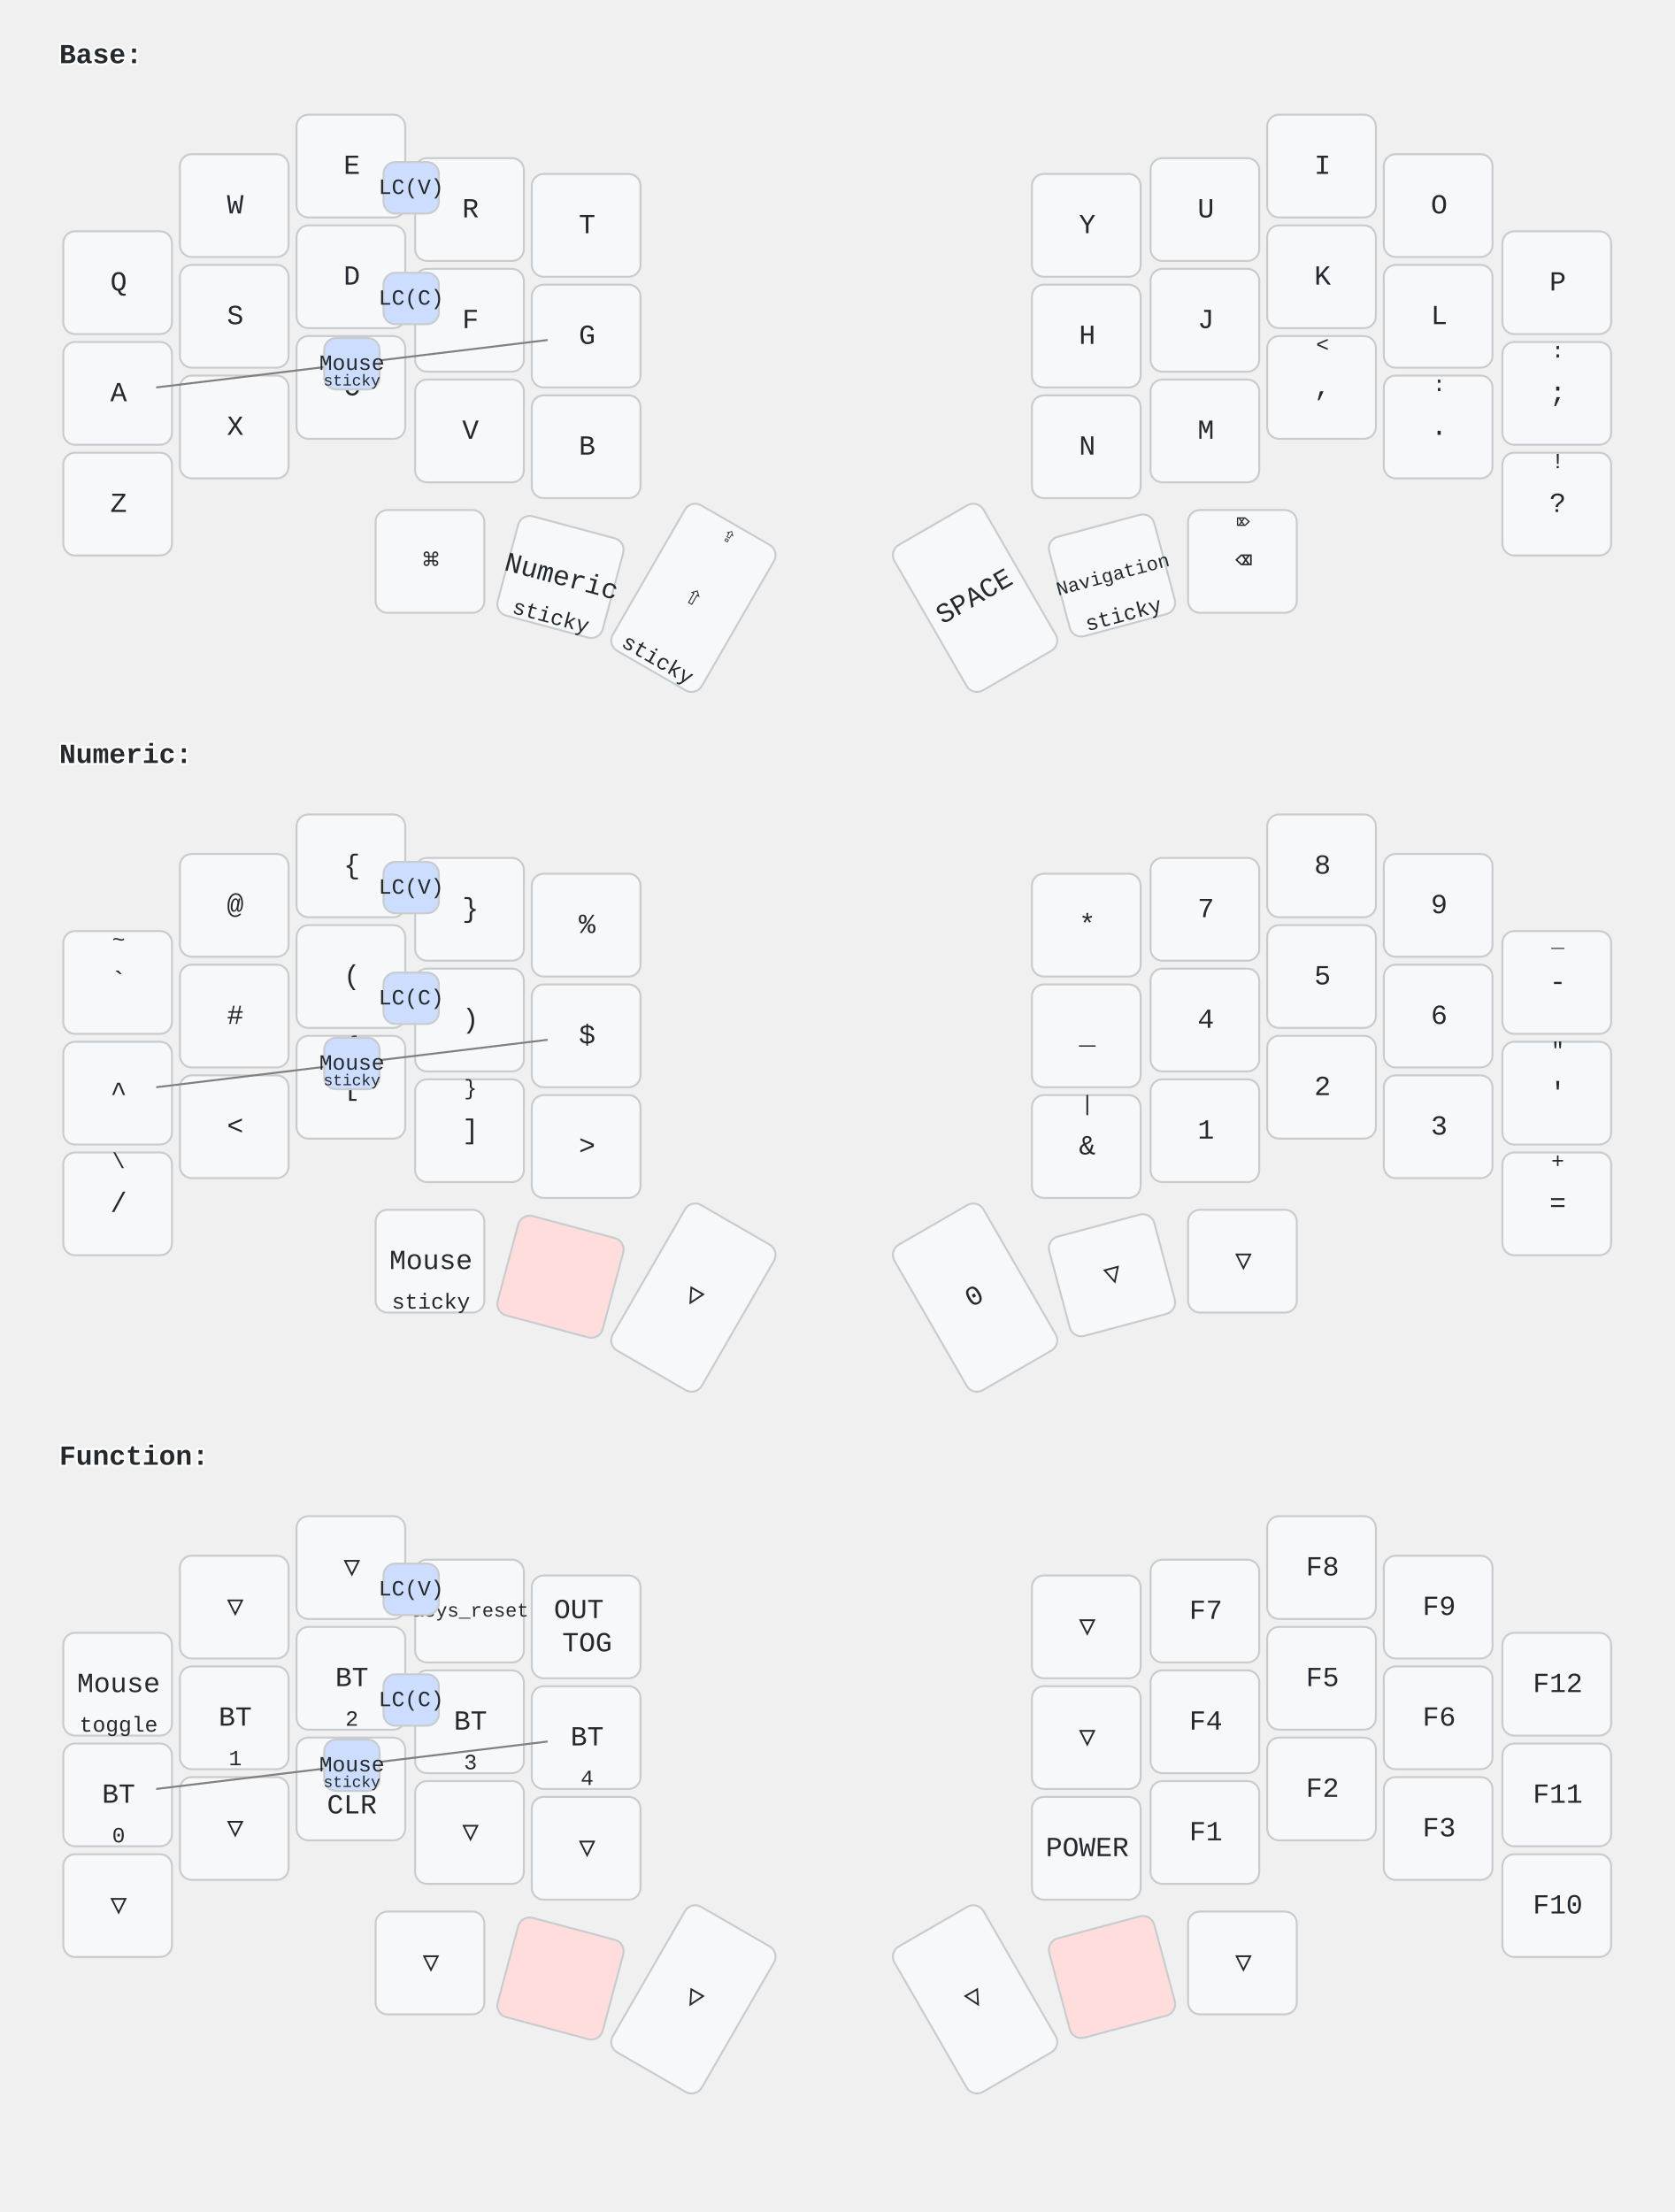
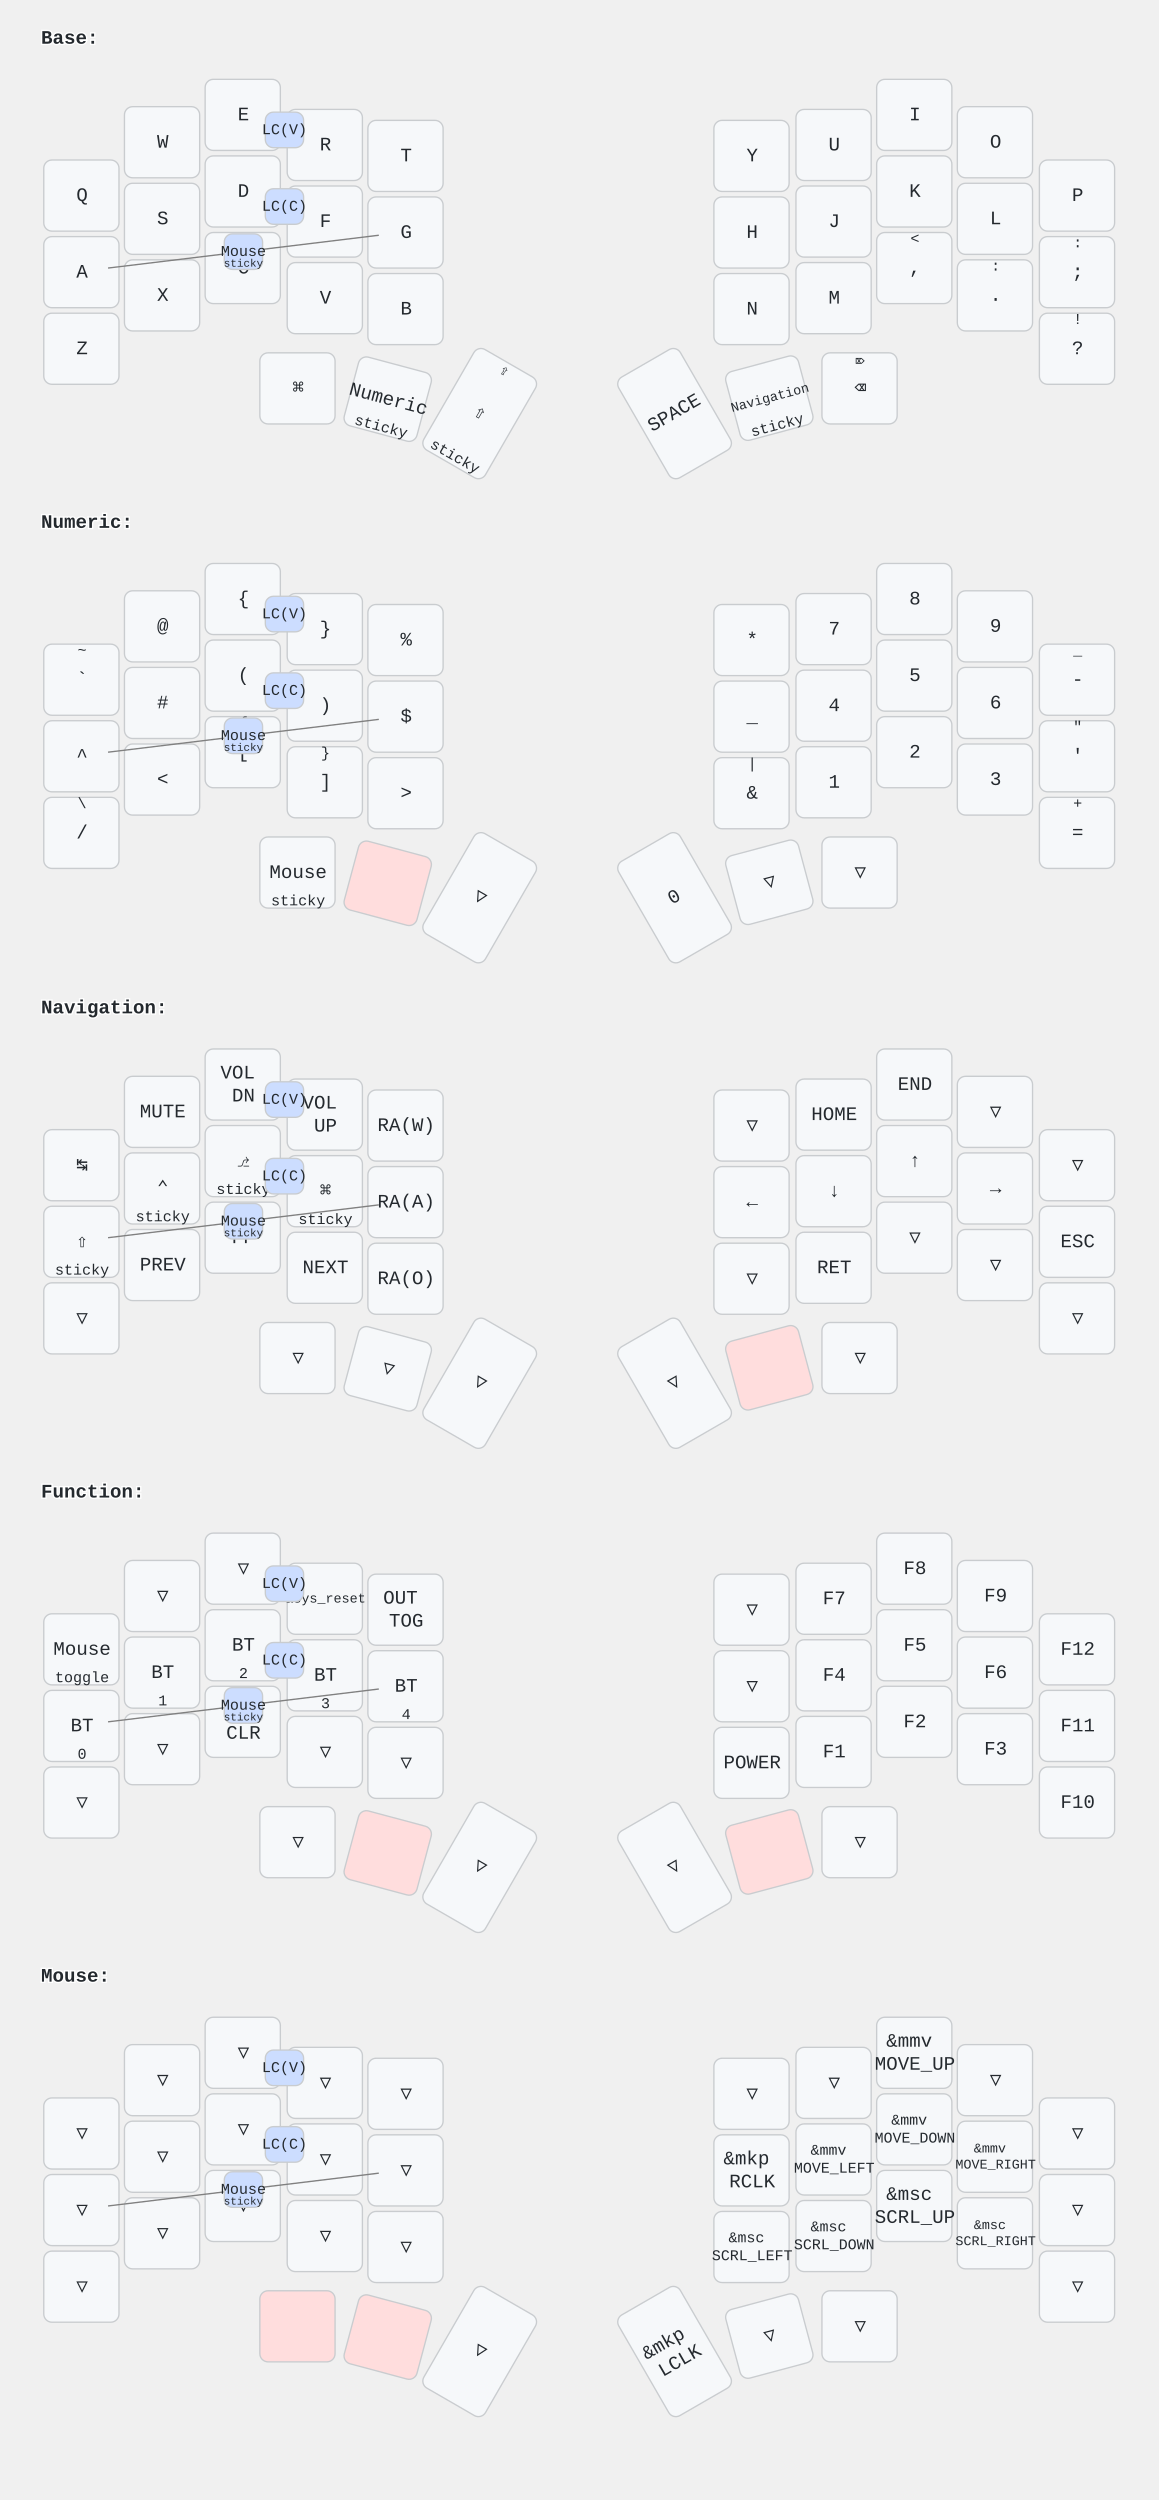
- <svg xmlns="http://www.w3.org/2000/svg" width="847" height="1119" viewBox="0 0 847 1119" class="keymap">
+ <svg xmlns="http://www.w3.org/2000/svg" width="847" height="1828" viewBox="0 0 847 1828" class="keymap">
  <style>/* font and background color specifications */
svg {
    font-family: SFMono-Regular,Consolas,Liberation Mono,Menlo,monospace;
    font-size: 14px;
    font-kerning: normal;
    text-rendering: optimizeLegibility;
    fill: #24292e;
}

/* default key styling */
rect {
    fill: #f6f8fa;
    stroke: #c9cccf;
    stroke-width: 1;
}

/* color accent for combo boxes */
rect.combo {
    fill: #cdf;
}

/* color accent for held keys */
rect.held, rect.combo.held {
    fill: #fdd;
}

/* color accent for ghost (optional) keys */
rect.ghost, rect.combo.ghost {
    fill: #ddd;
}

text {
    text-anchor: middle;
    dominant-baseline: middle;
}

/* styling for layer labels */
text.label {
    font-weight: bold;
    text-anchor: start;
    stroke: white;
    stroke-width: 2;
    paint-order: stroke;
}

/* styling for combo tap, and key hold/shifted label text */
text.combo, text.hold, text.shifted {
    font-size: 11px;
}

text.hold {
    text-anchor: middle;
    dominant-baseline: auto;
}

text.shifted {
    text-anchor: middle;
    dominant-baseline: hanging;
}

/* styling for hold/shifted label text in combo box */
text.combo.hold, text.combo.shifted {
    font-size: 8px;
}

/* styling for combo dendrons */
path {
    stroke-width: 1;
    stroke: gray;
    fill: none;
}
</style>
  <g transform="translate(30, 0)" class="layer-Base">
    <text x="0" y="28" class="label">Base:</text>
    <g transform="translate(0, 56)">
      <g transform="translate(30, 87)" class="key keypos-0">
        <rect rx="6" ry="6" x="-28" y="-26" width="55" height="52" class="key" />
        <text x="0" y="0" class="key tap">Q</text>
      </g>
      <g transform="translate(89, 48)" class="key keypos-1">
        <rect rx="6" ry="6" x="-28" y="-26" width="55" height="52" class="key" />
        <text x="0" y="0" class="key tap">W</text>
      </g>
      <g transform="translate(148, 28)" class="key keypos-2">
        <rect rx="6" ry="6" x="-28" y="-26" width="55" height="52" class="key" />
        <text x="0" y="0" class="key tap">E</text>
      </g>
      <g transform="translate(208, 50)" class="key keypos-3">
        <rect rx="6" ry="6" x="-28" y="-26" width="55" height="52" class="key" />
        <text x="0" y="0" class="key tap">R</text>
      </g>
      <g transform="translate(267, 58)" class="key keypos-4">
        <rect rx="6" ry="6" x="-28" y="-26" width="55" height="52" class="key" />
        <text x="0" y="0" class="key tap">T</text>
      </g>
      <g transform="translate(520, 58)" class="key keypos-5">
        <rect rx="6" ry="6" x="-28" y="-26" width="55" height="52" class="key" />
        <text x="0" y="0" class="key tap">Y</text>
      </g>
      <g transform="translate(580, 50)" class="key keypos-6">
        <rect rx="6" ry="6" x="-28" y="-26" width="55" height="52" class="key" />
        <text x="0" y="0" class="key tap">U</text>
      </g>
      <g transform="translate(639, 28)" class="key keypos-7">
        <rect rx="6" ry="6" x="-28" y="-26" width="55" height="52" class="key" />
        <text x="0" y="0" class="key tap">I</text>
      </g>
      <g transform="translate(698, 48)" class="key keypos-8">
        <rect rx="6" ry="6" x="-28" y="-26" width="55" height="52" class="key" />
        <text x="0" y="0" class="key tap">O</text>
      </g>
      <g transform="translate(758, 87)" class="key keypos-9">
        <rect rx="6" ry="6" x="-28" y="-26" width="55" height="52" class="key" />
        <text x="0" y="0" class="key tap">P</text>
      </g>
      <g transform="translate(30, 143)" class="key keypos-10">
        <rect rx="6" ry="6" x="-28" y="-26" width="55" height="52" class="key" />
        <text x="0" y="0" class="key tap">A</text>
      </g>
      <g transform="translate(89, 104)" class="key keypos-11">
        <rect rx="6" ry="6" x="-28" y="-26" width="55" height="52" class="key" />
        <text x="0" y="0" class="key tap">S</text>
      </g>
      <g transform="translate(148, 84)" class="key keypos-12">
        <rect rx="6" ry="6" x="-28" y="-26" width="55" height="52" class="key" />
        <text x="0" y="0" class="key tap">D</text>
      </g>
      <g transform="translate(208, 106)" class="key keypos-13">
        <rect rx="6" ry="6" x="-28" y="-26" width="55" height="52" class="key" />
        <text x="0" y="0" class="key tap">F</text>
      </g>
      <g transform="translate(267, 114)" class="key keypos-14">
        <rect rx="6" ry="6" x="-28" y="-26" width="55" height="52" class="key" />
        <text x="0" y="0" class="key tap">G</text>
      </g>
      <g transform="translate(520, 114)" class="key keypos-15">
        <rect rx="6" ry="6" x="-28" y="-26" width="55" height="52" class="key" />
        <text x="0" y="0" class="key tap">H</text>
      </g>
      <g transform="translate(580, 106)" class="key keypos-16">
        <rect rx="6" ry="6" x="-28" y="-26" width="55" height="52" class="key" />
        <text x="0" y="0" class="key tap">J</text>
      </g>
      <g transform="translate(639, 84)" class="key keypos-17">
        <rect rx="6" ry="6" x="-28" y="-26" width="55" height="52" class="key" />
        <text x="0" y="0" class="key tap">K</text>
      </g>
      <g transform="translate(698, 104)" class="key keypos-18">
        <rect rx="6" ry="6" x="-28" y="-26" width="55" height="52" class="key" />
        <text x="0" y="0" class="key tap">L</text>
      </g>
      <g transform="translate(758, 143)" class="key keypos-19">
        <rect rx="6" ry="6" x="-28" y="-26" width="55" height="52" class="key" />
        <text x="0" y="0" class="key tap">;</text>
        <text x="0" y="-24" class="key shifted">:</text>
      </g>
      <g transform="translate(30, 199)" class="key keypos-20">
        <rect rx="6" ry="6" x="-28" y="-26" width="55" height="52" class="key" />
        <text x="0" y="0" class="key tap">Z</text>
      </g>
      <g transform="translate(89, 160)" class="key keypos-21">
        <rect rx="6" ry="6" x="-28" y="-26" width="55" height="52" class="key" />
        <text x="0" y="0" class="key tap">X</text>
      </g>
      <g transform="translate(148, 140)" class="key keypos-22">
        <rect rx="6" ry="6" x="-28" y="-26" width="55" height="52" class="key" />
        <text x="0" y="0" class="key tap">C</text>
      </g>
      <g transform="translate(208, 162)" class="key keypos-23">
        <rect rx="6" ry="6" x="-28" y="-26" width="55" height="52" class="key" />
        <text x="0" y="0" class="key tap">V</text>
      </g>
      <g transform="translate(267, 170)" class="key keypos-24">
        <rect rx="6" ry="6" x="-28" y="-26" width="55" height="52" class="key" />
        <text x="0" y="0" class="key tap">B</text>
      </g>
      <g transform="translate(520, 170)" class="key keypos-25">
        <rect rx="6" ry="6" x="-28" y="-26" width="55" height="52" class="key" />
        <text x="0" y="0" class="key tap">N</text>
      </g>
      <g transform="translate(580, 162)" class="key keypos-26">
        <rect rx="6" ry="6" x="-28" y="-26" width="55" height="52" class="key" />
        <text x="0" y="0" class="key tap">M</text>
      </g>
      <g transform="translate(639, 140)" class="key keypos-27">
        <rect rx="6" ry="6" x="-28" y="-26" width="55" height="52" class="key" />
        <text x="0" y="0" class="key tap">,</text>
        <text x="0" y="-24" class="key shifted">&lt;</text>
      </g>
      <g transform="translate(698, 160)" class="key keypos-28">
        <rect rx="6" ry="6" x="-28" y="-26" width="55" height="52" class="key" />
        <text x="0" y="0" class="key tap">.</text>
        <text x="0" y="-24" class="key shifted">:</text>
      </g>
      <g transform="translate(758, 199)" class="key keypos-29">
        <rect rx="6" ry="6" x="-28" y="-26" width="55" height="52" class="key" />
        <text x="0" y="0" class="key tap">?</text>
        <text x="0" y="-24" class="key shifted">!</text>
      </g>
      <g transform="translate(188, 228)" class="key keypos-30">
        <rect rx="6" ry="6" x="-28" y="-26" width="55" height="52" class="key" />
        <text x="0" y="0" class="key tap">⌘</text>
      </g>
      <g transform="translate(254, 236) rotate(15.0)" class="key keypos-31">
        <rect rx="6" ry="6" x="-28" y="-26" width="55" height="52" class="key" />
        <text x="0" y="0" class="key tap">Numeric</text>
        <text x="0" y="24" class="key hold">sticky</text>
      </g>
      <g transform="translate(321, 246) rotate(30.0)" class="key keypos-32">
        <rect rx="6" ry="6" x="-26" y="-42" width="52" height="85" class="key" />
        <text x="0" y="0" class="key tap">⇧</text>
        <text x="0" y="40" class="key hold">sticky</text>
        <text x="0" y="-40" class="key shifted">⇪</text>
      </g>
      <g transform="translate(463, 246) rotate(-30.0)" class="key keypos-33">
        <rect rx="6" ry="6" x="-26" y="-42" width="52" height="85" class="key" />
        <text x="0" y="0" class="key tap">SPACE</text>
      </g>
      <g transform="translate(533, 235) rotate(-15.0)" class="key keypos-34">
        <rect rx="6" ry="6" x="-28" y="-26" width="55" height="52" class="key" />
        <text x="0" y="0" class="key tap">
          <tspan style="font-size: 70%">Navigation</tspan>
        </text>
        <text x="0" y="24" class="key hold">sticky</text>
      </g>
      <g transform="translate(599, 228)" class="key keypos-35">
        <rect rx="6" ry="6" x="-28" y="-26" width="55" height="52" class="key" />
        <text x="0" y="0" class="key tap">⌫</text>
        <text x="0" y="-24" class="key shifted">⌦</text>
      </g>
      <g class="combo combopos-0">
        <rect rx="6" ry="6" x="164" y="82" width="28" height="26" class="combo" />
        <text x="178" y="95" class="combo tap">LC(C)</text>
      </g>
      <g class="combo combopos-1">
        <rect rx="6" ry="6" x="164" y="26" width="28" height="26" class="combo" />
        <text x="178" y="39" class="combo tap">LC(V)</text>
      </g>
      <g class="combo combopos-2">
        <path d="M148,128 l-99,12" class="combo" />
        <path d="M148,128 l99,-12" class="combo" />
        <rect rx="6" ry="6" x="134" y="115" width="28" height="26" class="combo" />
        <text x="148" y="128" class="combo tap">Mouse</text>
        <text x="148" y="139" class="combo hold">sticky</text>
      </g>
    </g>
  </g>
  <g transform="translate(30, 354)" class="layer-Numeric">
    <text x="0" y="28" class="label">Numeric:</text>
    <g transform="translate(0, 56)">
      <g transform="translate(30, 87)" class="key keypos-0">
        <rect rx="6" ry="6" x="-28" y="-26" width="55" height="52" class="key" />
        <text x="0" y="0" class="key tap">`</text>
        <text x="0" y="-24" class="key shifted">~</text>
      </g>
      <g transform="translate(89, 48)" class="key keypos-1">
        <rect rx="6" ry="6" x="-28" y="-26" width="55" height="52" class="key" />
        <text x="0" y="0" class="key tap">@</text>
      </g>
      <g transform="translate(148, 28)" class="key keypos-2">
        <rect rx="6" ry="6" x="-28" y="-26" width="55" height="52" class="key" />
        <text x="0" y="0" class="key tap">{</text>
      </g>
      <g transform="translate(208, 50)" class="key keypos-3">
        <rect rx="6" ry="6" x="-28" y="-26" width="55" height="52" class="key" />
        <text x="0" y="0" class="key tap">}</text>
      </g>
      <g transform="translate(267, 58)" class="key keypos-4">
        <rect rx="6" ry="6" x="-28" y="-26" width="55" height="52" class="key" />
        <text x="0" y="0" class="key tap">%</text>
      </g>
      <g transform="translate(520, 58)" class="key keypos-5">
        <rect rx="6" ry="6" x="-28" y="-26" width="55" height="52" class="key" />
        <text x="0" y="0" class="key tap">*</text>
      </g>
      <g transform="translate(580, 50)" class="key keypos-6">
        <rect rx="6" ry="6" x="-28" y="-26" width="55" height="52" class="key" />
        <text x="0" y="0" class="key tap">7</text>
      </g>
      <g transform="translate(639, 28)" class="key keypos-7">
        <rect rx="6" ry="6" x="-28" y="-26" width="55" height="52" class="key" />
        <text x="0" y="0" class="key tap">8</text>
      </g>
      <g transform="translate(698, 48)" class="key keypos-8">
        <rect rx="6" ry="6" x="-28" y="-26" width="55" height="52" class="key" />
        <text x="0" y="0" class="key tap">9</text>
      </g>
      <g transform="translate(758, 87)" class="key keypos-9">
        <rect rx="6" ry="6" x="-28" y="-26" width="55" height="52" class="key" />
        <text x="0" y="0" class="key tap">-</text>
        <text x="0" y="-24" class="key shifted">_</text>
      </g>
      <g transform="translate(30, 143)" class="key keypos-10">
        <rect rx="6" ry="6" x="-28" y="-26" width="55" height="52" class="key" />
        <text x="0" y="0" class="key tap">^</text>
      </g>
      <g transform="translate(89, 104)" class="key keypos-11">
        <rect rx="6" ry="6" x="-28" y="-26" width="55" height="52" class="key" />
        <text x="0" y="0" class="key tap">#</text>
      </g>
      <g transform="translate(148, 84)" class="key keypos-12">
        <rect rx="6" ry="6" x="-28" y="-26" width="55" height="52" class="key" />
        <text x="0" y="0" class="key tap">(</text>
      </g>
      <g transform="translate(208, 106)" class="key keypos-13">
        <rect rx="6" ry="6" x="-28" y="-26" width="55" height="52" class="key" />
        <text x="0" y="0" class="key tap">)</text>
      </g>
      <g transform="translate(267, 114)" class="key keypos-14">
        <rect rx="6" ry="6" x="-28" y="-26" width="55" height="52" class="key" />
        <text x="0" y="0" class="key tap">$</text>
      </g>
      <g transform="translate(520, 114)" class="key keypos-15">
        <rect rx="6" ry="6" x="-28" y="-26" width="55" height="52" class="key" />
        <text x="0" y="0" class="key tap">_</text>
      </g>
      <g transform="translate(580, 106)" class="key keypos-16">
        <rect rx="6" ry="6" x="-28" y="-26" width="55" height="52" class="key" />
        <text x="0" y="0" class="key tap">4</text>
      </g>
      <g transform="translate(639, 84)" class="key keypos-17">
        <rect rx="6" ry="6" x="-28" y="-26" width="55" height="52" class="key" />
        <text x="0" y="0" class="key tap">5</text>
      </g>
      <g transform="translate(698, 104)" class="key keypos-18">
        <rect rx="6" ry="6" x="-28" y="-26" width="55" height="52" class="key" />
        <text x="0" y="0" class="key tap">6</text>
      </g>
      <g transform="translate(758, 143)" class="key keypos-19">
        <rect rx="6" ry="6" x="-28" y="-26" width="55" height="52" class="key" />
        <text x="0" y="0" class="key tap">'</text>
        <text x="0" y="-24" class="key shifted">"</text>
      </g>
      <g transform="translate(30, 199)" class="key keypos-20">
        <rect rx="6" ry="6" x="-28" y="-26" width="55" height="52" class="key" />
        <text x="0" y="0" class="key tap">/</text>
        <text x="0" y="-24" class="key shifted">\</text>
      </g>
      <g transform="translate(89, 160)" class="key keypos-21">
        <rect rx="6" ry="6" x="-28" y="-26" width="55" height="52" class="key" />
        <text x="0" y="0" class="key tap">&lt;</text>
      </g>
      <g transform="translate(148, 140)" class="key keypos-22">
        <rect rx="6" ry="6" x="-28" y="-26" width="55" height="52" class="key" />
        <text x="0" y="0" class="key tap">[</text>
        <text x="0" y="-24" class="key shifted">{</text>
      </g>
      <g transform="translate(208, 162)" class="key keypos-23">
        <rect rx="6" ry="6" x="-28" y="-26" width="55" height="52" class="key" />
        <text x="0" y="0" class="key tap">]</text>
        <text x="0" y="-24" class="key shifted">}</text>
      </g>
      <g transform="translate(267, 170)" class="key keypos-24">
        <rect rx="6" ry="6" x="-28" y="-26" width="55" height="52" class="key" />
        <text x="0" y="0" class="key tap">&gt;</text>
      </g>
      <g transform="translate(520, 170)" class="key keypos-25">
        <rect rx="6" ry="6" x="-28" y="-26" width="55" height="52" class="key" />
        <text x="0" y="0" class="key tap">&amp;</text>
        <text x="0" y="-24" class="key shifted">|</text>
      </g>
      <g transform="translate(580, 162)" class="key keypos-26">
        <rect rx="6" ry="6" x="-28" y="-26" width="55" height="52" class="key" />
        <text x="0" y="0" class="key tap">1</text>
      </g>
      <g transform="translate(639, 140)" class="key keypos-27">
        <rect rx="6" ry="6" x="-28" y="-26" width="55" height="52" class="key" />
        <text x="0" y="0" class="key tap">2</text>
      </g>
      <g transform="translate(698, 160)" class="key keypos-28">
        <rect rx="6" ry="6" x="-28" y="-26" width="55" height="52" class="key" />
        <text x="0" y="0" class="key tap">3</text>
      </g>
      <g transform="translate(758, 199)" class="key keypos-29">
        <rect rx="6" ry="6" x="-28" y="-26" width="55" height="52" class="key" />
        <text x="0" y="0" class="key tap">=</text>
        <text x="0" y="-24" class="key shifted">+</text>
      </g>
      <g transform="translate(188, 228)" class="key keypos-30">
        <rect rx="6" ry="6" x="-28" y="-26" width="55" height="52" class="key" />
        <text x="0" y="0" class="key tap">Mouse</text>
        <text x="0" y="24" class="key hold">sticky</text>
      </g>
      <g transform="translate(254, 236) rotate(15.0)" class="key held keypos-31">
        <rect rx="6" ry="6" x="-28" y="-26" width="55" height="52" class="key held" />
      </g>
      <g transform="translate(321, 246) rotate(30.0)" class="key trans keypos-32">
        <rect rx="6" ry="6" x="-26" y="-42" width="52" height="85" class="key trans" />
        <text x="0" y="0" class="key trans tap">▽</text>
      </g>
      <g transform="translate(463, 246) rotate(-30.0)" class="key keypos-33">
        <rect rx="6" ry="6" x="-26" y="-42" width="52" height="85" class="key" />
        <text x="0" y="0" class="key tap">0</text>
      </g>
      <g transform="translate(533, 235) rotate(-15.0)" class="key trans keypos-34">
        <rect rx="6" ry="6" x="-28" y="-26" width="55" height="52" class="key trans" />
        <text x="0" y="0" class="key trans tap">▽</text>
      </g>
      <g transform="translate(599, 228)" class="key trans keypos-35">
        <rect rx="6" ry="6" x="-28" y="-26" width="55" height="52" class="key trans" />
        <text x="0" y="0" class="key trans tap">▽</text>
      </g>
      <g class="combo combopos-0">
        <rect rx="6" ry="6" x="164" y="82" width="28" height="26" class="combo" />
        <text x="178" y="95" class="combo tap">LC(C)</text>
      </g>
      <g class="combo combopos-1">
        <rect rx="6" ry="6" x="164" y="26" width="28" height="26" class="combo" />
        <text x="178" y="39" class="combo tap">LC(V)</text>
      </g>
      <g class="combo combopos-2">
        <path d="M148,128 l-99,12" class="combo" />
        <path d="M148,128 l99,-12" class="combo" />
        <rect rx="6" ry="6" x="134" y="115" width="28" height="26" class="combo" />
        <text x="148" y="128" class="combo tap">Mouse</text>
        <text x="148" y="139" class="combo hold">sticky</text>
      </g>
    </g>
  </g>
-   <g transform="translate(30, 709)" class="layer-Function">
-     <text x="0" y="28" class="label">Function:</text>
+   <g transform="translate(30, 709)" class="layer-Navigation">
+     <text x="0" y="28" class="label">Navigation:</text>
    <g transform="translate(0, 56)">
      <g transform="translate(30, 87)" class="key keypos-0">
        <rect rx="6" ry="6" x="-28" y="-26" width="55" height="52" class="key" />
-         <text x="0" y="0" class="key tap">Mouse</text>
-         <text x="0" y="24" class="key hold">toggle</text>
-       </g>
-       <g transform="translate(89, 48)" class="key trans keypos-1">
-         <rect rx="6" ry="6" x="-28" y="-26" width="55" height="52" class="key trans" />
-         <text x="0" y="0" class="key trans tap">▽</text>
-       </g>
-       <g transform="translate(148, 28)" class="key trans keypos-2">
-         <rect rx="6" ry="6" x="-28" y="-26" width="55" height="52" class="key trans" />
-         <text x="0" y="0" class="key trans tap">▽</text>
+         <text x="0" y="0" class="key tap">↹</text>
+       </g>
+       <g transform="translate(89, 48)" class="key keypos-1">
+         <rect rx="6" ry="6" x="-28" y="-26" width="55" height="52" class="key" />
+         <text x="0" y="0" class="key tap">MUTE</text>
+       </g>
+       <g transform="translate(148, 28)" class="key keypos-2">
+         <rect rx="6" ry="6" x="-28" y="-26" width="55" height="52" class="key" />
+         <text x="0" y="0" class="key tap">
+           <tspan x="0" dy="-0.6em">VOL</tspan>
+           <tspan x="0" dy="1.2em">DN</tspan>
+         </text>
      </g>
      <g transform="translate(208, 50)" class="key keypos-3">
        <rect rx="6" ry="6" x="-28" y="-26" width="55" height="52" class="key" />
        <text x="0" y="0" class="key tap">
-           <tspan style="font-size: 70%">&amp;sys_reset</tspan>
+           <tspan x="0" dy="-0.6em">VOL</tspan>
+           <tspan x="0" dy="1.2em">UP</tspan>
        </text>
      </g>
      <g transform="translate(267, 58)" class="key keypos-4">
        <rect rx="6" ry="6" x="-28" y="-26" width="55" height="52" class="key" />
-         <text x="0" y="0" class="key tap">
-           <tspan x="0" dy="-0.6em">OUT</tspan>
-           <tspan x="0" dy="1.2em">TOG</tspan>
-         </text>
+         <text x="0" y="0" class="key tap">RA(W)</text>
      </g>
      <g transform="translate(520, 58)" class="key trans keypos-5">
        <rect rx="6" ry="6" x="-28" y="-26" width="55" height="52" class="key trans" />
        <text x="0" y="0" class="key trans tap">▽</text>
      </g>
      <g transform="translate(580, 50)" class="key keypos-6">
        <rect rx="6" ry="6" x="-28" y="-26" width="55" height="52" class="key" />
-         <text x="0" y="0" class="key tap">F7</text>
+         <text x="0" y="0" class="key tap">HOME</text>
      </g>
      <g transform="translate(639, 28)" class="key keypos-7">
        <rect rx="6" ry="6" x="-28" y="-26" width="55" height="52" class="key" />
-         <text x="0" y="0" class="key tap">F8</text>
-       </g>
-       <g transform="translate(698, 48)" class="key keypos-8">
-         <rect rx="6" ry="6" x="-28" y="-26" width="55" height="52" class="key" />
-         <text x="0" y="0" class="key tap">F9</text>
-       </g>
-       <g transform="translate(758, 87)" class="key keypos-9">
-         <rect rx="6" ry="6" x="-28" y="-26" width="55" height="52" class="key" />
-         <text x="0" y="0" class="key tap">F12</text>
+         <text x="0" y="0" class="key tap">END</text>
+       </g>
+       <g transform="translate(698, 48)" class="key trans keypos-8">
+         <rect rx="6" ry="6" x="-28" y="-26" width="55" height="52" class="key trans" />
+         <text x="0" y="0" class="key trans tap">▽</text>
+       </g>
+       <g transform="translate(758, 87)" class="key trans keypos-9">
+         <rect rx="6" ry="6" x="-28" y="-26" width="55" height="52" class="key trans" />
+         <text x="0" y="0" class="key trans tap">▽</text>
      </g>
      <g transform="translate(30, 143)" class="key keypos-10">
        <rect rx="6" ry="6" x="-28" y="-26" width="55" height="52" class="key" />
-         <text x="0" y="0" class="key tap">BT</text>
-         <text x="0" y="24" class="key hold">0</text>
+         <text x="0" y="0" class="key tap">⇧</text>
+         <text x="0" y="24" class="key hold">sticky</text>
      </g>
      <g transform="translate(89, 104)" class="key keypos-11">
        <rect rx="6" ry="6" x="-28" y="-26" width="55" height="52" class="key" />
-         <text x="0" y="0" class="key tap">BT</text>
-         <text x="0" y="24" class="key hold">1</text>
+         <text x="0" y="0" class="key tap">⌃</text>
+         <text x="0" y="24" class="key hold">sticky</text>
      </g>
      <g transform="translate(148, 84)" class="key keypos-12">
        <rect rx="6" ry="6" x="-28" y="-26" width="55" height="52" class="key" />
-         <text x="0" y="0" class="key tap">BT</text>
-         <text x="0" y="24" class="key hold">2</text>
+         <text x="0" y="0" class="key tap">⎇</text>
+         <text x="0" y="24" class="key hold">sticky</text>
      </g>
      <g transform="translate(208, 106)" class="key keypos-13">
        <rect rx="6" ry="6" x="-28" y="-26" width="55" height="52" class="key" />
-         <text x="0" y="0" class="key tap">BT</text>
-         <text x="0" y="24" class="key hold">3</text>
+         <text x="0" y="0" class="key tap">⌘</text>
+         <text x="0" y="24" class="key hold">sticky</text>
      </g>
      <g transform="translate(267, 114)" class="key keypos-14">
        <rect rx="6" ry="6" x="-28" y="-26" width="55" height="52" class="key" />
-         <text x="0" y="0" class="key tap">BT</text>
-         <text x="0" y="24" class="key hold">4</text>
-       </g>
-       <g transform="translate(520, 114)" class="key trans keypos-15">
-         <rect rx="6" ry="6" x="-28" y="-26" width="55" height="52" class="key trans" />
-         <text x="0" y="0" class="key trans tap">▽</text>
+         <text x="0" y="0" class="key tap">RA(A)</text>
+       </g>
+       <g transform="translate(520, 114)" class="key keypos-15">
+         <rect rx="6" ry="6" x="-28" y="-26" width="55" height="52" class="key" />
+         <text x="0" y="0" class="key tap">←</text>
      </g>
      <g transform="translate(580, 106)" class="key keypos-16">
        <rect rx="6" ry="6" x="-28" y="-26" width="55" height="52" class="key" />
-         <text x="0" y="0" class="key tap">F4</text>
+         <text x="0" y="0" class="key tap">↓</text>
      </g>
      <g transform="translate(639, 84)" class="key keypos-17">
        <rect rx="6" ry="6" x="-28" y="-26" width="55" height="52" class="key" />
-         <text x="0" y="0" class="key tap">F5</text>
+         <text x="0" y="0" class="key tap">↑</text>
      </g>
      <g transform="translate(698, 104)" class="key keypos-18">
        <rect rx="6" ry="6" x="-28" y="-26" width="55" height="52" class="key" />
-         <text x="0" y="0" class="key tap">F6</text>
+         <text x="0" y="0" class="key tap">→</text>
      </g>
      <g transform="translate(758, 143)" class="key keypos-19">
        <rect rx="6" ry="6" x="-28" y="-26" width="55" height="52" class="key" />
-         <text x="0" y="0" class="key tap">F11</text>
+         <text x="0" y="0" class="key tap">ESC</text>
      </g>
      <g transform="translate(30, 199)" class="key trans keypos-20">
        <rect rx="6" ry="6" x="-28" y="-26" width="55" height="52" class="key trans" />
        <text x="0" y="0" class="key trans tap">▽</text>
      </g>
-       <g transform="translate(89, 160)" class="key trans keypos-21">
-         <rect rx="6" ry="6" x="-28" y="-26" width="55" height="52" class="key trans" />
-         <text x="0" y="0" class="key trans tap">▽</text>
+       <g transform="translate(89, 160)" class="key keypos-21">
+         <rect rx="6" ry="6" x="-28" y="-26" width="55" height="52" class="key" />
+         <text x="0" y="0" class="key tap">PREV</text>
      </g>
      <g transform="translate(148, 140)" class="key keypos-22">
        <rect rx="6" ry="6" x="-28" y="-26" width="55" height="52" class="key" />
-         <text x="0" y="0" class="key tap">
-           <tspan x="0" dy="-0.6em">BT</tspan>
-           <tspan x="0" dy="1.2em">CLR</tspan>
-         </text>
-       </g>
-       <g transform="translate(208, 162)" class="key trans keypos-23">
-         <rect rx="6" ry="6" x="-28" y="-26" width="55" height="52" class="key trans" />
-         <text x="0" y="0" class="key trans tap">▽</text>
-       </g>
-       <g transform="translate(267, 170)" class="key trans keypos-24">
-         <rect rx="6" ry="6" x="-28" y="-26" width="55" height="52" class="key trans" />
-         <text x="0" y="0" class="key trans tap">▽</text>
-       </g>
-       <g transform="translate(520, 170)" class="key keypos-25">
-         <rect rx="6" ry="6" x="-28" y="-26" width="55" height="52" class="key" />
-         <text x="0" y="0" class="key tap">POWER</text>
+         <text x="0" y="0" class="key tap">PP</text>
+       </g>
+       <g transform="translate(208, 162)" class="key keypos-23">
+         <rect rx="6" ry="6" x="-28" y="-26" width="55" height="52" class="key" />
+         <text x="0" y="0" class="key tap">NEXT</text>
+       </g>
+       <g transform="translate(267, 170)" class="key keypos-24">
+         <rect rx="6" ry="6" x="-28" y="-26" width="55" height="52" class="key" />
+         <text x="0" y="0" class="key tap">RA(O)</text>
+       </g>
+       <g transform="translate(520, 170)" class="key trans keypos-25">
+         <rect rx="6" ry="6" x="-28" y="-26" width="55" height="52" class="key trans" />
+         <text x="0" y="0" class="key trans tap">▽</text>
      </g>
      <g transform="translate(580, 162)" class="key keypos-26">
        <rect rx="6" ry="6" x="-28" y="-26" width="55" height="52" class="key" />
-         <text x="0" y="0" class="key tap">F1</text>
-       </g>
-       <g transform="translate(639, 140)" class="key keypos-27">
-         <rect rx="6" ry="6" x="-28" y="-26" width="55" height="52" class="key" />
-         <text x="0" y="0" class="key tap">F2</text>
-       </g>
-       <g transform="translate(698, 160)" class="key keypos-28">
-         <rect rx="6" ry="6" x="-28" y="-26" width="55" height="52" class="key" />
-         <text x="0" y="0" class="key tap">F3</text>
-       </g>
-       <g transform="translate(758, 199)" class="key keypos-29">
-         <rect rx="6" ry="6" x="-28" y="-26" width="55" height="52" class="key" />
-         <text x="0" y="0" class="key tap">F10</text>
+         <text x="0" y="0" class="key tap">RET</text>
+       </g>
+       <g transform="translate(639, 140)" class="key trans keypos-27">
+         <rect rx="6" ry="6" x="-28" y="-26" width="55" height="52" class="key trans" />
+         <text x="0" y="0" class="key trans tap">▽</text>
+       </g>
+       <g transform="translate(698, 160)" class="key trans keypos-28">
+         <rect rx="6" ry="6" x="-28" y="-26" width="55" height="52" class="key trans" />
+         <text x="0" y="0" class="key trans tap">▽</text>
+       </g>
+       <g transform="translate(758, 199)" class="key trans keypos-29">
+         <rect rx="6" ry="6" x="-28" y="-26" width="55" height="52" class="key trans" />
+         <text x="0" y="0" class="key trans tap">▽</text>
      </g>
      <g transform="translate(188, 228)" class="key trans keypos-30">
        <rect rx="6" ry="6" x="-28" y="-26" width="55" height="52" class="key trans" />
        <text x="0" y="0" class="key trans tap">▽</text>
      </g>
-       <g transform="translate(254, 236) rotate(15.0)" class="key held keypos-31">
-         <rect rx="6" ry="6" x="-28" y="-26" width="55" height="52" class="key held" />
+       <g transform="translate(254, 236) rotate(15.0)" class="key trans keypos-31">
+         <rect rx="6" ry="6" x="-28" y="-26" width="55" height="52" class="key trans" />
+         <text x="0" y="0" class="key trans tap">▽</text>
      </g>
      <g transform="translate(321, 246) rotate(30.0)" class="key trans keypos-32">
        <rect rx="6" ry="6" x="-26" y="-42" width="52" height="85" class="key trans" />
        <text x="0" y="0" class="key trans tap">▽</text>
      </g>
      <g transform="translate(463, 246) rotate(-30.0)" class="key trans keypos-33">
        <rect rx="6" ry="6" x="-26" y="-42" width="52" height="85" class="key trans" />
        <text x="0" y="0" class="key trans tap">▽</text>
      </g>
      <g transform="translate(533, 235) rotate(-15.0)" class="key held keypos-34">
        <rect rx="6" ry="6" x="-28" y="-26" width="55" height="52" class="key held" />
      </g>
      <g transform="translate(599, 228)" class="key trans keypos-35">
        <rect rx="6" ry="6" x="-28" y="-26" width="55" height="52" class="key trans" />
        <text x="0" y="0" class="key trans tap">▽</text>
      </g>
      <g class="combo combopos-0">
        <rect rx="6" ry="6" x="164" y="82" width="28" height="26" class="combo" />
        <text x="178" y="95" class="combo tap">LC(C)</text>
      </g>
      <g class="combo combopos-1">
        <rect rx="6" ry="6" x="164" y="26" width="28" height="26" class="combo" />
        <text x="178" y="39" class="combo tap">LC(V)</text>
      </g>
      <g class="combo combopos-2">
        <path d="M148,128 l-99,12" class="combo" />
        <path d="M148,128 l99,-12" class="combo" />
        <rect rx="6" ry="6" x="134" y="115" width="28" height="26" class="combo" />
        <text x="148" y="128" class="combo tap">Mouse</text>
        <text x="148" y="139" class="combo hold">sticky</text>
      </g>
    </g>
  </g>
+   <g transform="translate(30, 1063)" class="layer-Function">
+     <text x="0" y="28" class="label">Function:</text>
+     <g transform="translate(0, 56)">
+       <g transform="translate(30, 87)" class="key keypos-0">
+         <rect rx="6" ry="6" x="-28" y="-26" width="55" height="52" class="key" />
+         <text x="0" y="0" class="key tap">Mouse</text>
+         <text x="0" y="24" class="key hold">toggle</text>
+       </g>
+       <g transform="translate(89, 48)" class="key trans keypos-1">
+         <rect rx="6" ry="6" x="-28" y="-26" width="55" height="52" class="key trans" />
+         <text x="0" y="0" class="key trans tap">▽</text>
+       </g>
+       <g transform="translate(148, 28)" class="key trans keypos-2">
+         <rect rx="6" ry="6" x="-28" y="-26" width="55" height="52" class="key trans" />
+         <text x="0" y="0" class="key trans tap">▽</text>
+       </g>
+       <g transform="translate(208, 50)" class="key keypos-3">
+         <rect rx="6" ry="6" x="-28" y="-26" width="55" height="52" class="key" />
+         <text x="0" y="0" class="key tap">
+           <tspan style="font-size: 70%">&amp;sys_reset</tspan>
+         </text>
+       </g>
+       <g transform="translate(267, 58)" class="key keypos-4">
+         <rect rx="6" ry="6" x="-28" y="-26" width="55" height="52" class="key" />
+         <text x="0" y="0" class="key tap">
+           <tspan x="0" dy="-0.6em">OUT</tspan>
+           <tspan x="0" dy="1.2em">TOG</tspan>
+         </text>
+       </g>
+       <g transform="translate(520, 58)" class="key trans keypos-5">
+         <rect rx="6" ry="6" x="-28" y="-26" width="55" height="52" class="key trans" />
+         <text x="0" y="0" class="key trans tap">▽</text>
+       </g>
+       <g transform="translate(580, 50)" class="key keypos-6">
+         <rect rx="6" ry="6" x="-28" y="-26" width="55" height="52" class="key" />
+         <text x="0" y="0" class="key tap">F7</text>
+       </g>
+       <g transform="translate(639, 28)" class="key keypos-7">
+         <rect rx="6" ry="6" x="-28" y="-26" width="55" height="52" class="key" />
+         <text x="0" y="0" class="key tap">F8</text>
+       </g>
+       <g transform="translate(698, 48)" class="key keypos-8">
+         <rect rx="6" ry="6" x="-28" y="-26" width="55" height="52" class="key" />
+         <text x="0" y="0" class="key tap">F9</text>
+       </g>
+       <g transform="translate(758, 87)" class="key keypos-9">
+         <rect rx="6" ry="6" x="-28" y="-26" width="55" height="52" class="key" />
+         <text x="0" y="0" class="key tap">F12</text>
+       </g>
+       <g transform="translate(30, 143)" class="key keypos-10">
+         <rect rx="6" ry="6" x="-28" y="-26" width="55" height="52" class="key" />
+         <text x="0" y="0" class="key tap">BT</text>
+         <text x="0" y="24" class="key hold">0</text>
+       </g>
+       <g transform="translate(89, 104)" class="key keypos-11">
+         <rect rx="6" ry="6" x="-28" y="-26" width="55" height="52" class="key" />
+         <text x="0" y="0" class="key tap">BT</text>
+         <text x="0" y="24" class="key hold">1</text>
+       </g>
+       <g transform="translate(148, 84)" class="key keypos-12">
+         <rect rx="6" ry="6" x="-28" y="-26" width="55" height="52" class="key" />
+         <text x="0" y="0" class="key tap">BT</text>
+         <text x="0" y="24" class="key hold">2</text>
+       </g>
+       <g transform="translate(208, 106)" class="key keypos-13">
+         <rect rx="6" ry="6" x="-28" y="-26" width="55" height="52" class="key" />
+         <text x="0" y="0" class="key tap">BT</text>
+         <text x="0" y="24" class="key hold">3</text>
+       </g>
+       <g transform="translate(267, 114)" class="key keypos-14">
+         <rect rx="6" ry="6" x="-28" y="-26" width="55" height="52" class="key" />
+         <text x="0" y="0" class="key tap">BT</text>
+         <text x="0" y="24" class="key hold">4</text>
+       </g>
+       <g transform="translate(520, 114)" class="key trans keypos-15">
+         <rect rx="6" ry="6" x="-28" y="-26" width="55" height="52" class="key trans" />
+         <text x="0" y="0" class="key trans tap">▽</text>
+       </g>
+       <g transform="translate(580, 106)" class="key keypos-16">
+         <rect rx="6" ry="6" x="-28" y="-26" width="55" height="52" class="key" />
+         <text x="0" y="0" class="key tap">F4</text>
+       </g>
+       <g transform="translate(639, 84)" class="key keypos-17">
+         <rect rx="6" ry="6" x="-28" y="-26" width="55" height="52" class="key" />
+         <text x="0" y="0" class="key tap">F5</text>
+       </g>
+       <g transform="translate(698, 104)" class="key keypos-18">
+         <rect rx="6" ry="6" x="-28" y="-26" width="55" height="52" class="key" />
+         <text x="0" y="0" class="key tap">F6</text>
+       </g>
+       <g transform="translate(758, 143)" class="key keypos-19">
+         <rect rx="6" ry="6" x="-28" y="-26" width="55" height="52" class="key" />
+         <text x="0" y="0" class="key tap">F11</text>
+       </g>
+       <g transform="translate(30, 199)" class="key trans keypos-20">
+         <rect rx="6" ry="6" x="-28" y="-26" width="55" height="52" class="key trans" />
+         <text x="0" y="0" class="key trans tap">▽</text>
+       </g>
+       <g transform="translate(89, 160)" class="key trans keypos-21">
+         <rect rx="6" ry="6" x="-28" y="-26" width="55" height="52" class="key trans" />
+         <text x="0" y="0" class="key trans tap">▽</text>
+       </g>
+       <g transform="translate(148, 140)" class="key keypos-22">
+         <rect rx="6" ry="6" x="-28" y="-26" width="55" height="52" class="key" />
+         <text x="0" y="0" class="key tap">
+           <tspan x="0" dy="-0.6em">BT</tspan>
+           <tspan x="0" dy="1.2em">CLR</tspan>
+         </text>
+       </g>
+       <g transform="translate(208, 162)" class="key trans keypos-23">
+         <rect rx="6" ry="6" x="-28" y="-26" width="55" height="52" class="key trans" />
+         <text x="0" y="0" class="key trans tap">▽</text>
+       </g>
+       <g transform="translate(267, 170)" class="key trans keypos-24">
+         <rect rx="6" ry="6" x="-28" y="-26" width="55" height="52" class="key trans" />
+         <text x="0" y="0" class="key trans tap">▽</text>
+       </g>
+       <g transform="translate(520, 170)" class="key keypos-25">
+         <rect rx="6" ry="6" x="-28" y="-26" width="55" height="52" class="key" />
+         <text x="0" y="0" class="key tap">POWER</text>
+       </g>
+       <g transform="translate(580, 162)" class="key keypos-26">
+         <rect rx="6" ry="6" x="-28" y="-26" width="55" height="52" class="key" />
+         <text x="0" y="0" class="key tap">F1</text>
+       </g>
+       <g transform="translate(639, 140)" class="key keypos-27">
+         <rect rx="6" ry="6" x="-28" y="-26" width="55" height="52" class="key" />
+         <text x="0" y="0" class="key tap">F2</text>
+       </g>
+       <g transform="translate(698, 160)" class="key keypos-28">
+         <rect rx="6" ry="6" x="-28" y="-26" width="55" height="52" class="key" />
+         <text x="0" y="0" class="key tap">F3</text>
+       </g>
+       <g transform="translate(758, 199)" class="key keypos-29">
+         <rect rx="6" ry="6" x="-28" y="-26" width="55" height="52" class="key" />
+         <text x="0" y="0" class="key tap">F10</text>
+       </g>
+       <g transform="translate(188, 228)" class="key trans keypos-30">
+         <rect rx="6" ry="6" x="-28" y="-26" width="55" height="52" class="key trans" />
+         <text x="0" y="0" class="key trans tap">▽</text>
+       </g>
+       <g transform="translate(254, 236) rotate(15.0)" class="key held keypos-31">
+         <rect rx="6" ry="6" x="-28" y="-26" width="55" height="52" class="key held" />
+       </g>
+       <g transform="translate(321, 246) rotate(30.0)" class="key trans keypos-32">
+         <rect rx="6" ry="6" x="-26" y="-42" width="52" height="85" class="key trans" />
+         <text x="0" y="0" class="key trans tap">▽</text>
+       </g>
+       <g transform="translate(463, 246) rotate(-30.0)" class="key trans keypos-33">
+         <rect rx="6" ry="6" x="-26" y="-42" width="52" height="85" class="key trans" />
+         <text x="0" y="0" class="key trans tap">▽</text>
+       </g>
+       <g transform="translate(533, 235) rotate(-15.0)" class="key held keypos-34">
+         <rect rx="6" ry="6" x="-28" y="-26" width="55" height="52" class="key held" />
+       </g>
+       <g transform="translate(599, 228)" class="key trans keypos-35">
+         <rect rx="6" ry="6" x="-28" y="-26" width="55" height="52" class="key trans" />
+         <text x="0" y="0" class="key trans tap">▽</text>
+       </g>
+       <g class="combo combopos-0">
+         <rect rx="6" ry="6" x="164" y="82" width="28" height="26" class="combo" />
+         <text x="178" y="95" class="combo tap">LC(C)</text>
+       </g>
+       <g class="combo combopos-1">
+         <rect rx="6" ry="6" x="164" y="26" width="28" height="26" class="combo" />
+         <text x="178" y="39" class="combo tap">LC(V)</text>
+       </g>
+       <g class="combo combopos-2">
+         <path d="M148,128 l-99,12" class="combo" />
+         <path d="M148,128 l99,-12" class="combo" />
+         <rect rx="6" ry="6" x="134" y="115" width="28" height="26" class="combo" />
+         <text x="148" y="128" class="combo tap">Mouse</text>
+         <text x="148" y="139" class="combo hold">sticky</text>
+       </g>
+     </g>
+   </g>
+   <g transform="translate(30, 1417)" class="layer-Mouse">
+     <text x="0" y="28" class="label">Mouse:</text>
+     <g transform="translate(0, 56)">
+       <g transform="translate(30, 87)" class="key trans keypos-0">
+         <rect rx="6" ry="6" x="-28" y="-26" width="55" height="52" class="key trans" />
+         <text x="0" y="0" class="key trans tap">▽</text>
+       </g>
+       <g transform="translate(89, 48)" class="key trans keypos-1">
+         <rect rx="6" ry="6" x="-28" y="-26" width="55" height="52" class="key trans" />
+         <text x="0" y="0" class="key trans tap">▽</text>
+       </g>
+       <g transform="translate(148, 28)" class="key trans keypos-2">
+         <rect rx="6" ry="6" x="-28" y="-26" width="55" height="52" class="key trans" />
+         <text x="0" y="0" class="key trans tap">▽</text>
+       </g>
+       <g transform="translate(208, 50)" class="key trans keypos-3">
+         <rect rx="6" ry="6" x="-28" y="-26" width="55" height="52" class="key trans" />
+         <text x="0" y="0" class="key trans tap">▽</text>
+       </g>
+       <g transform="translate(267, 58)" class="key trans keypos-4">
+         <rect rx="6" ry="6" x="-28" y="-26" width="55" height="52" class="key trans" />
+         <text x="0" y="0" class="key trans tap">▽</text>
+       </g>
+       <g transform="translate(520, 58)" class="key trans keypos-5">
+         <rect rx="6" ry="6" x="-28" y="-26" width="55" height="52" class="key trans" />
+         <text x="0" y="0" class="key trans tap">▽</text>
+       </g>
+       <g transform="translate(580, 50)" class="key trans keypos-6">
+         <rect rx="6" ry="6" x="-28" y="-26" width="55" height="52" class="key trans" />
+         <text x="0" y="0" class="key trans tap">▽</text>
+       </g>
+       <g transform="translate(639, 28)" class="key keypos-7">
+         <rect rx="6" ry="6" x="-28" y="-26" width="55" height="52" class="key" />
+         <text x="0" y="0" class="key tap">
+           <tspan x="0" dy="-0.6em">&amp;mmv</tspan>
+           <tspan x="0" dy="1.2em">MOVE_UP</tspan>
+         </text>
+       </g>
+       <g transform="translate(698, 48)" class="key trans keypos-8">
+         <rect rx="6" ry="6" x="-28" y="-26" width="55" height="52" class="key trans" />
+         <text x="0" y="0" class="key trans tap">▽</text>
+       </g>
+       <g transform="translate(758, 87)" class="key trans keypos-9">
+         <rect rx="6" ry="6" x="-28" y="-26" width="55" height="52" class="key trans" />
+         <text x="0" y="0" class="key trans tap">▽</text>
+       </g>
+       <g transform="translate(30, 143)" class="key trans keypos-10">
+         <rect rx="6" ry="6" x="-28" y="-26" width="55" height="52" class="key trans" />
+         <text x="0" y="0" class="key trans tap">▽</text>
+       </g>
+       <g transform="translate(89, 104)" class="key trans keypos-11">
+         <rect rx="6" ry="6" x="-28" y="-26" width="55" height="52" class="key trans" />
+         <text x="0" y="0" class="key trans tap">▽</text>
+       </g>
+       <g transform="translate(148, 84)" class="key trans keypos-12">
+         <rect rx="6" ry="6" x="-28" y="-26" width="55" height="52" class="key trans" />
+         <text x="0" y="0" class="key trans tap">▽</text>
+       </g>
+       <g transform="translate(208, 106)" class="key trans keypos-13">
+         <rect rx="6" ry="6" x="-28" y="-26" width="55" height="52" class="key trans" />
+         <text x="0" y="0" class="key trans tap">▽</text>
+       </g>
+       <g transform="translate(267, 114)" class="key trans keypos-14">
+         <rect rx="6" ry="6" x="-28" y="-26" width="55" height="52" class="key trans" />
+         <text x="0" y="0" class="key trans tap">▽</text>
+       </g>
+       <g transform="translate(520, 114)" class="key keypos-15">
+         <rect rx="6" ry="6" x="-28" y="-26" width="55" height="52" class="key" />
+         <text x="0" y="0" class="key tap">
+           <tspan x="0" dy="-0.6em">&amp;mkp</tspan>
+           <tspan x="0" dy="1.2em">RCLK</tspan>
+         </text>
+       </g>
+       <g transform="translate(580, 106)" class="key keypos-16">
+         <rect rx="6" ry="6" x="-28" y="-26" width="55" height="52" class="key" />
+         <text x="0" y="0" class="key tap">
+           <tspan x="0" dy="-0.6em" style="font-size: 78%">&amp;mmv</tspan>
+           <tspan x="0" dy="1.2em" style="font-size: 78%">MOVE_LEFT</tspan>
+         </text>
+       </g>
+       <g transform="translate(639, 84)" class="key keypos-17">
+         <rect rx="6" ry="6" x="-28" y="-26" width="55" height="52" class="key" />
+         <text x="0" y="0" class="key tap">
+           <tspan x="0" dy="-0.6em" style="font-size: 78%">&amp;mmv</tspan>
+           <tspan x="0" dy="1.2em" style="font-size: 78%">MOVE_DOWN</tspan>
+         </text>
+       </g>
+       <g transform="translate(698, 104)" class="key keypos-18">
+         <rect rx="6" ry="6" x="-28" y="-26" width="55" height="52" class="key" />
+         <text x="0" y="0" class="key tap">
+           <tspan x="0" dy="-0.6em" style="font-size: 70%">&amp;mmv</tspan>
+           <tspan x="0" dy="1.2em" style="font-size: 70%">MOVE_RIGHT</tspan>
+         </text>
+       </g>
+       <g transform="translate(758, 143)" class="key trans keypos-19">
+         <rect rx="6" ry="6" x="-28" y="-26" width="55" height="52" class="key trans" />
+         <text x="0" y="0" class="key trans tap">▽</text>
+       </g>
+       <g transform="translate(30, 199)" class="key trans keypos-20">
+         <rect rx="6" ry="6" x="-28" y="-26" width="55" height="52" class="key trans" />
+         <text x="0" y="0" class="key trans tap">▽</text>
+       </g>
+       <g transform="translate(89, 160)" class="key trans keypos-21">
+         <rect rx="6" ry="6" x="-28" y="-26" width="55" height="52" class="key trans" />
+         <text x="0" y="0" class="key trans tap">▽</text>
+       </g>
+       <g transform="translate(148, 140)" class="key trans keypos-22">
+         <rect rx="6" ry="6" x="-28" y="-26" width="55" height="52" class="key trans" />
+         <text x="0" y="0" class="key trans tap">▽</text>
+       </g>
+       <g transform="translate(208, 162)" class="key trans keypos-23">
+         <rect rx="6" ry="6" x="-28" y="-26" width="55" height="52" class="key trans" />
+         <text x="0" y="0" class="key trans tap">▽</text>
+       </g>
+       <g transform="translate(267, 170)" class="key trans keypos-24">
+         <rect rx="6" ry="6" x="-28" y="-26" width="55" height="52" class="key trans" />
+         <text x="0" y="0" class="key trans tap">▽</text>
+       </g>
+       <g transform="translate(520, 170)" class="key keypos-25">
+         <rect rx="6" ry="6" x="-28" y="-26" width="55" height="52" class="key" />
+         <text x="0" y="0" class="key tap">
+           <tspan x="0" dy="-0.6em" style="font-size: 78%">&amp;msc</tspan>
+           <tspan x="0" dy="1.2em" style="font-size: 78%">SCRL_LEFT</tspan>
+         </text>
+       </g>
+       <g transform="translate(580, 162)" class="key keypos-26">
+         <rect rx="6" ry="6" x="-28" y="-26" width="55" height="52" class="key" />
+         <text x="0" y="0" class="key tap">
+           <tspan x="0" dy="-0.6em" style="font-size: 78%">&amp;msc</tspan>
+           <tspan x="0" dy="1.2em" style="font-size: 78%">SCRL_DOWN</tspan>
+         </text>
+       </g>
+       <g transform="translate(639, 140)" class="key keypos-27">
+         <rect rx="6" ry="6" x="-28" y="-26" width="55" height="52" class="key" />
+         <text x="0" y="0" class="key tap">
+           <tspan x="0" dy="-0.6em">&amp;msc</tspan>
+           <tspan x="0" dy="1.2em">SCRL_UP</tspan>
+         </text>
+       </g>
+       <g transform="translate(698, 160)" class="key keypos-28">
+         <rect rx="6" ry="6" x="-28" y="-26" width="55" height="52" class="key" />
+         <text x="0" y="0" class="key tap">
+           <tspan x="0" dy="-0.6em" style="font-size: 70%">&amp;msc</tspan>
+           <tspan x="0" dy="1.2em" style="font-size: 70%">SCRL_RIGHT</tspan>
+         </text>
+       </g>
+       <g transform="translate(758, 199)" class="key trans keypos-29">
+         <rect rx="6" ry="6" x="-28" y="-26" width="55" height="52" class="key trans" />
+         <text x="0" y="0" class="key trans tap">▽</text>
+       </g>
+       <g transform="translate(188, 228)" class="key held keypos-30">
+         <rect rx="6" ry="6" x="-28" y="-26" width="55" height="52" class="key held" />
+       </g>
+       <g transform="translate(254, 236) rotate(15.0)" class="key held keypos-31">
+         <rect rx="6" ry="6" x="-28" y="-26" width="55" height="52" class="key held" />
+       </g>
+       <g transform="translate(321, 246) rotate(30.0)" class="key trans keypos-32">
+         <rect rx="6" ry="6" x="-26" y="-42" width="52" height="85" class="key trans" />
+         <text x="0" y="0" class="key trans tap">▽</text>
+       </g>
+       <g transform="translate(463, 246) rotate(-30.0)" class="key keypos-33">
+         <rect rx="6" ry="6" x="-26" y="-42" width="52" height="85" class="key" />
+         <text x="0" y="0" class="key tap">
+           <tspan x="0" dy="-0.6em">&amp;mkp</tspan>
+           <tspan x="0" dy="1.2em">LCLK</tspan>
+         </text>
+       </g>
+       <g transform="translate(533, 235) rotate(-15.0)" class="key trans keypos-34">
+         <rect rx="6" ry="6" x="-28" y="-26" width="55" height="52" class="key trans" />
+         <text x="0" y="0" class="key trans tap">▽</text>
+       </g>
+       <g transform="translate(599, 228)" class="key trans keypos-35">
+         <rect rx="6" ry="6" x="-28" y="-26" width="55" height="52" class="key trans" />
+         <text x="0" y="0" class="key trans tap">▽</text>
+       </g>
+       <g class="combo combopos-0">
+         <rect rx="6" ry="6" x="164" y="82" width="28" height="26" class="combo" />
+         <text x="178" y="95" class="combo tap">LC(C)</text>
+       </g>
+       <g class="combo combopos-1">
+         <rect rx="6" ry="6" x="164" y="26" width="28" height="26" class="combo" />
+         <text x="178" y="39" class="combo tap">LC(V)</text>
+       </g>
+       <g class="combo combopos-2">
+         <path d="M148,128 l-99,12" class="combo" />
+         <path d="M148,128 l99,-12" class="combo" />
+         <rect rx="6" ry="6" x="134" y="115" width="28" height="26" class="combo" />
+         <text x="148" y="128" class="combo tap">Mouse</text>
+         <text x="148" y="139" class="combo hold">sticky</text>
+       </g>
+     </g>
+   </g>
</svg>
